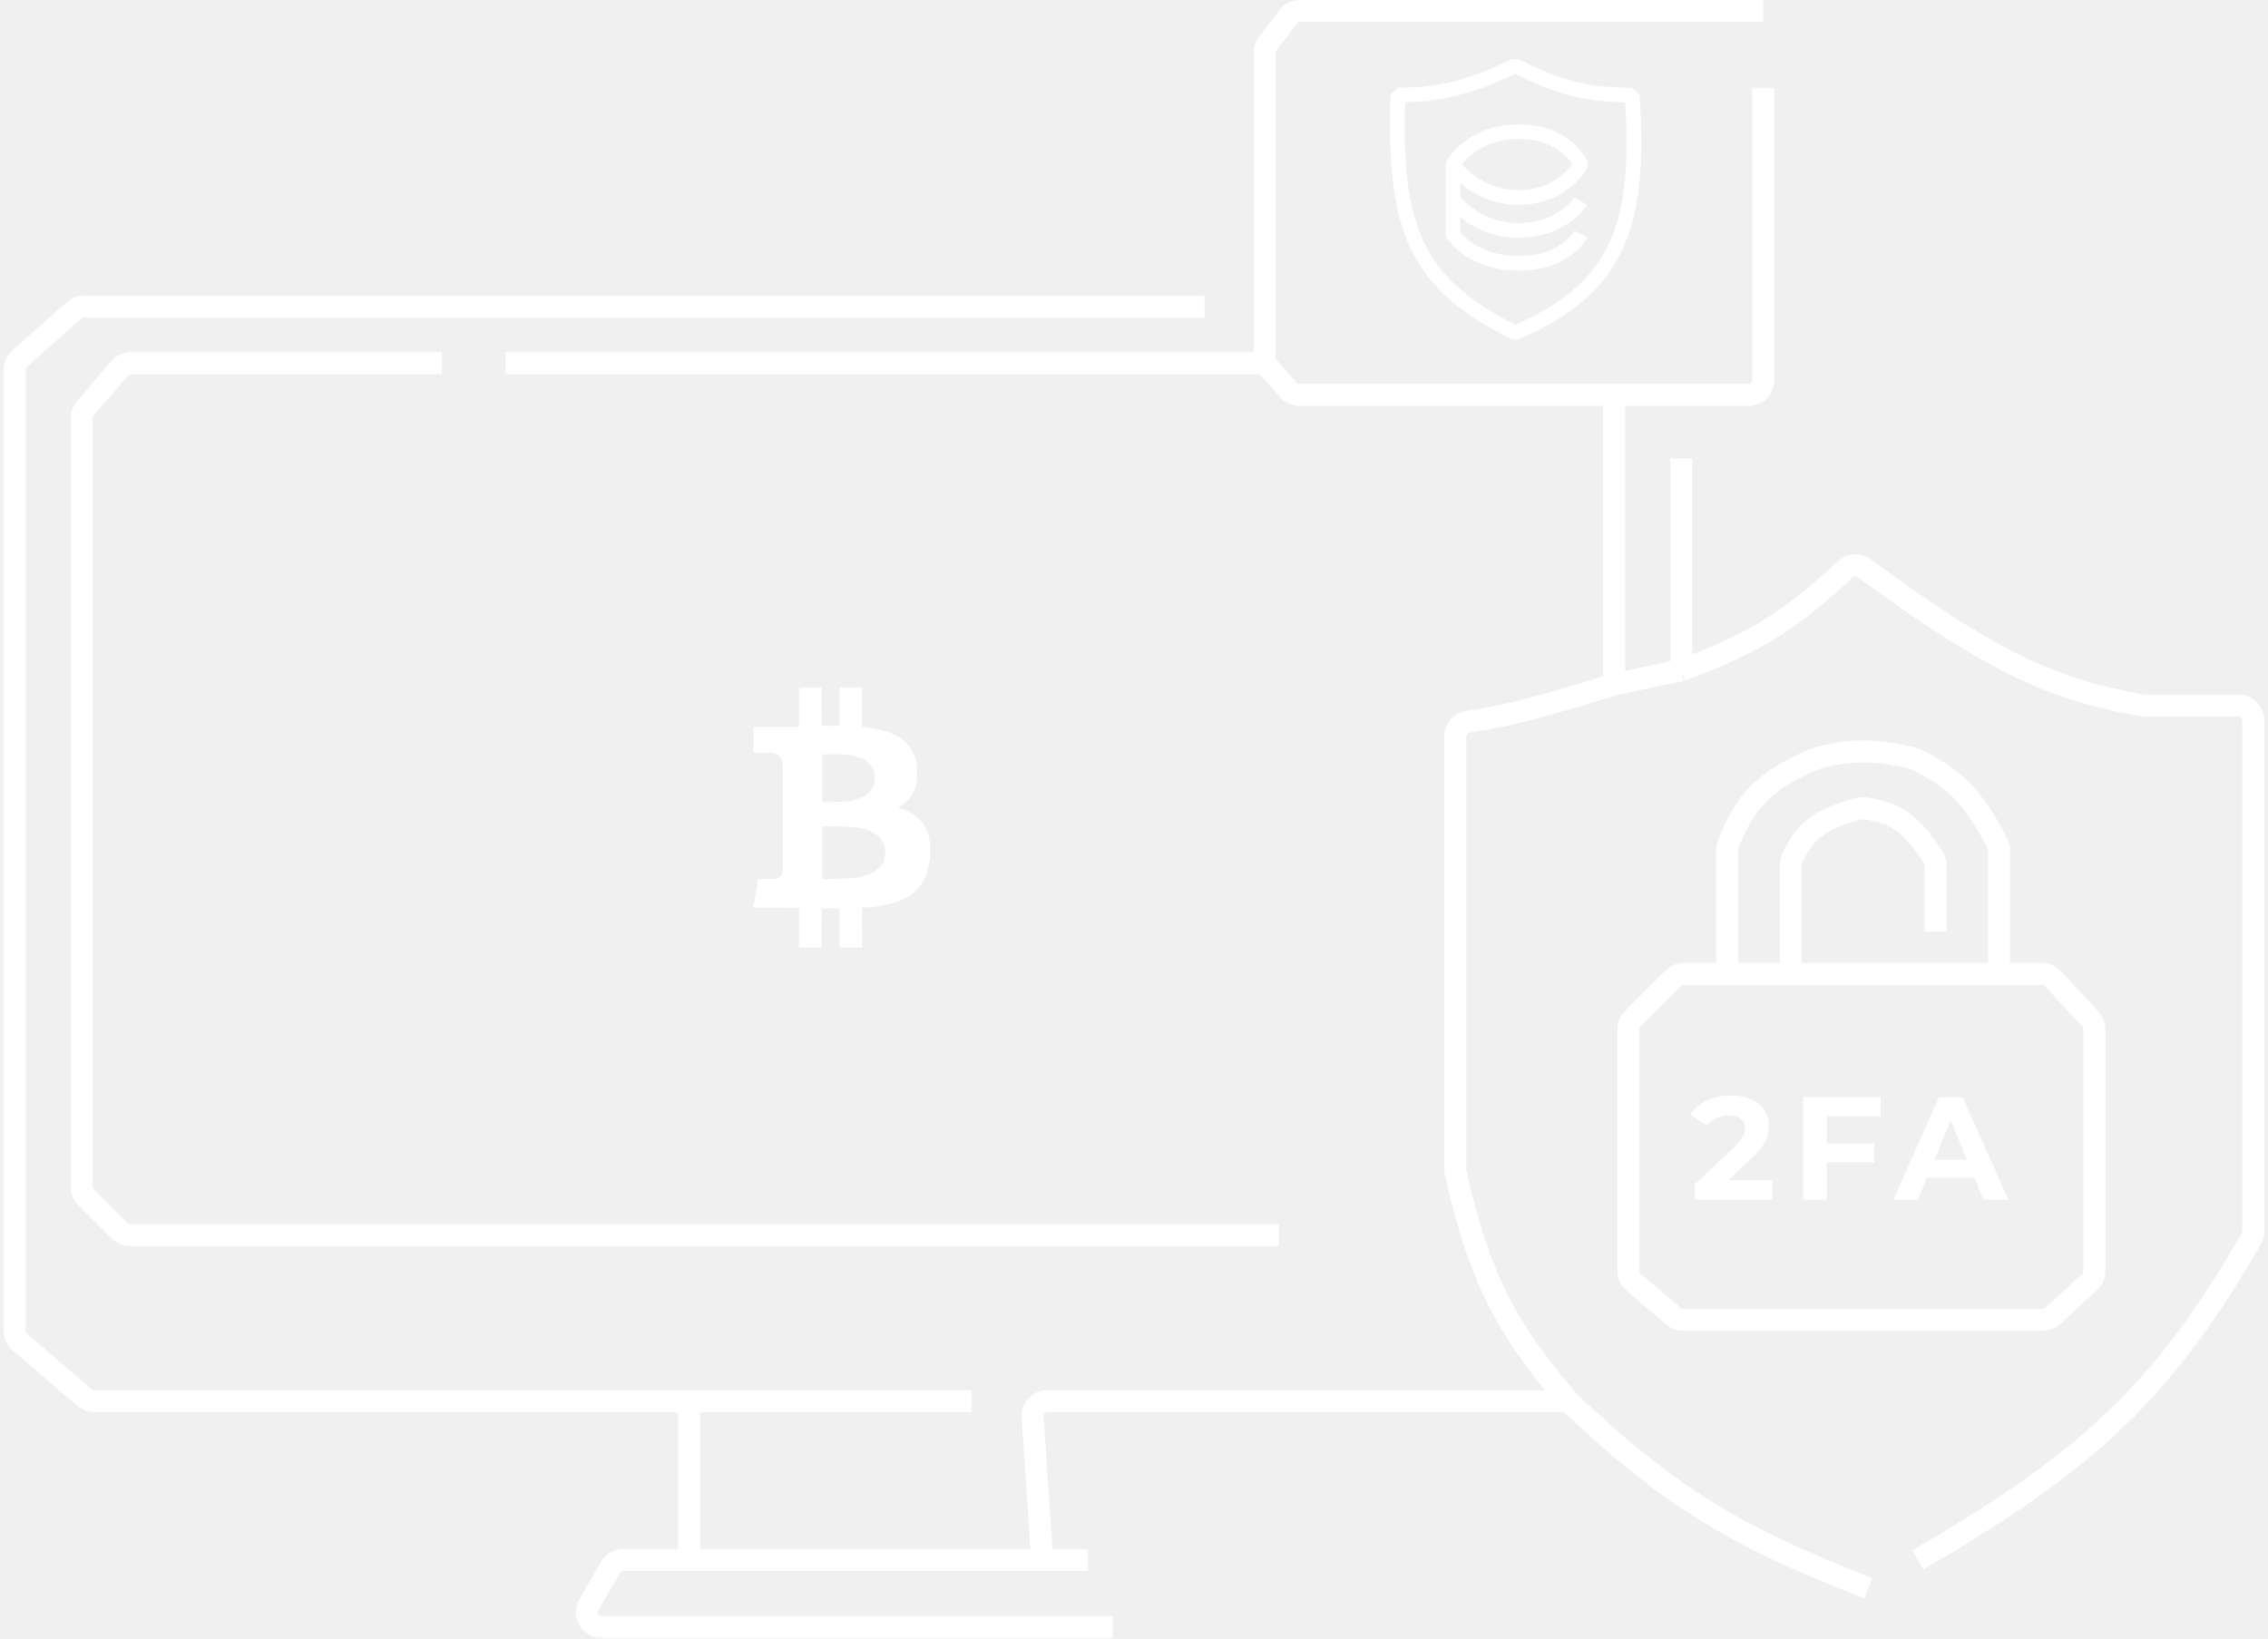
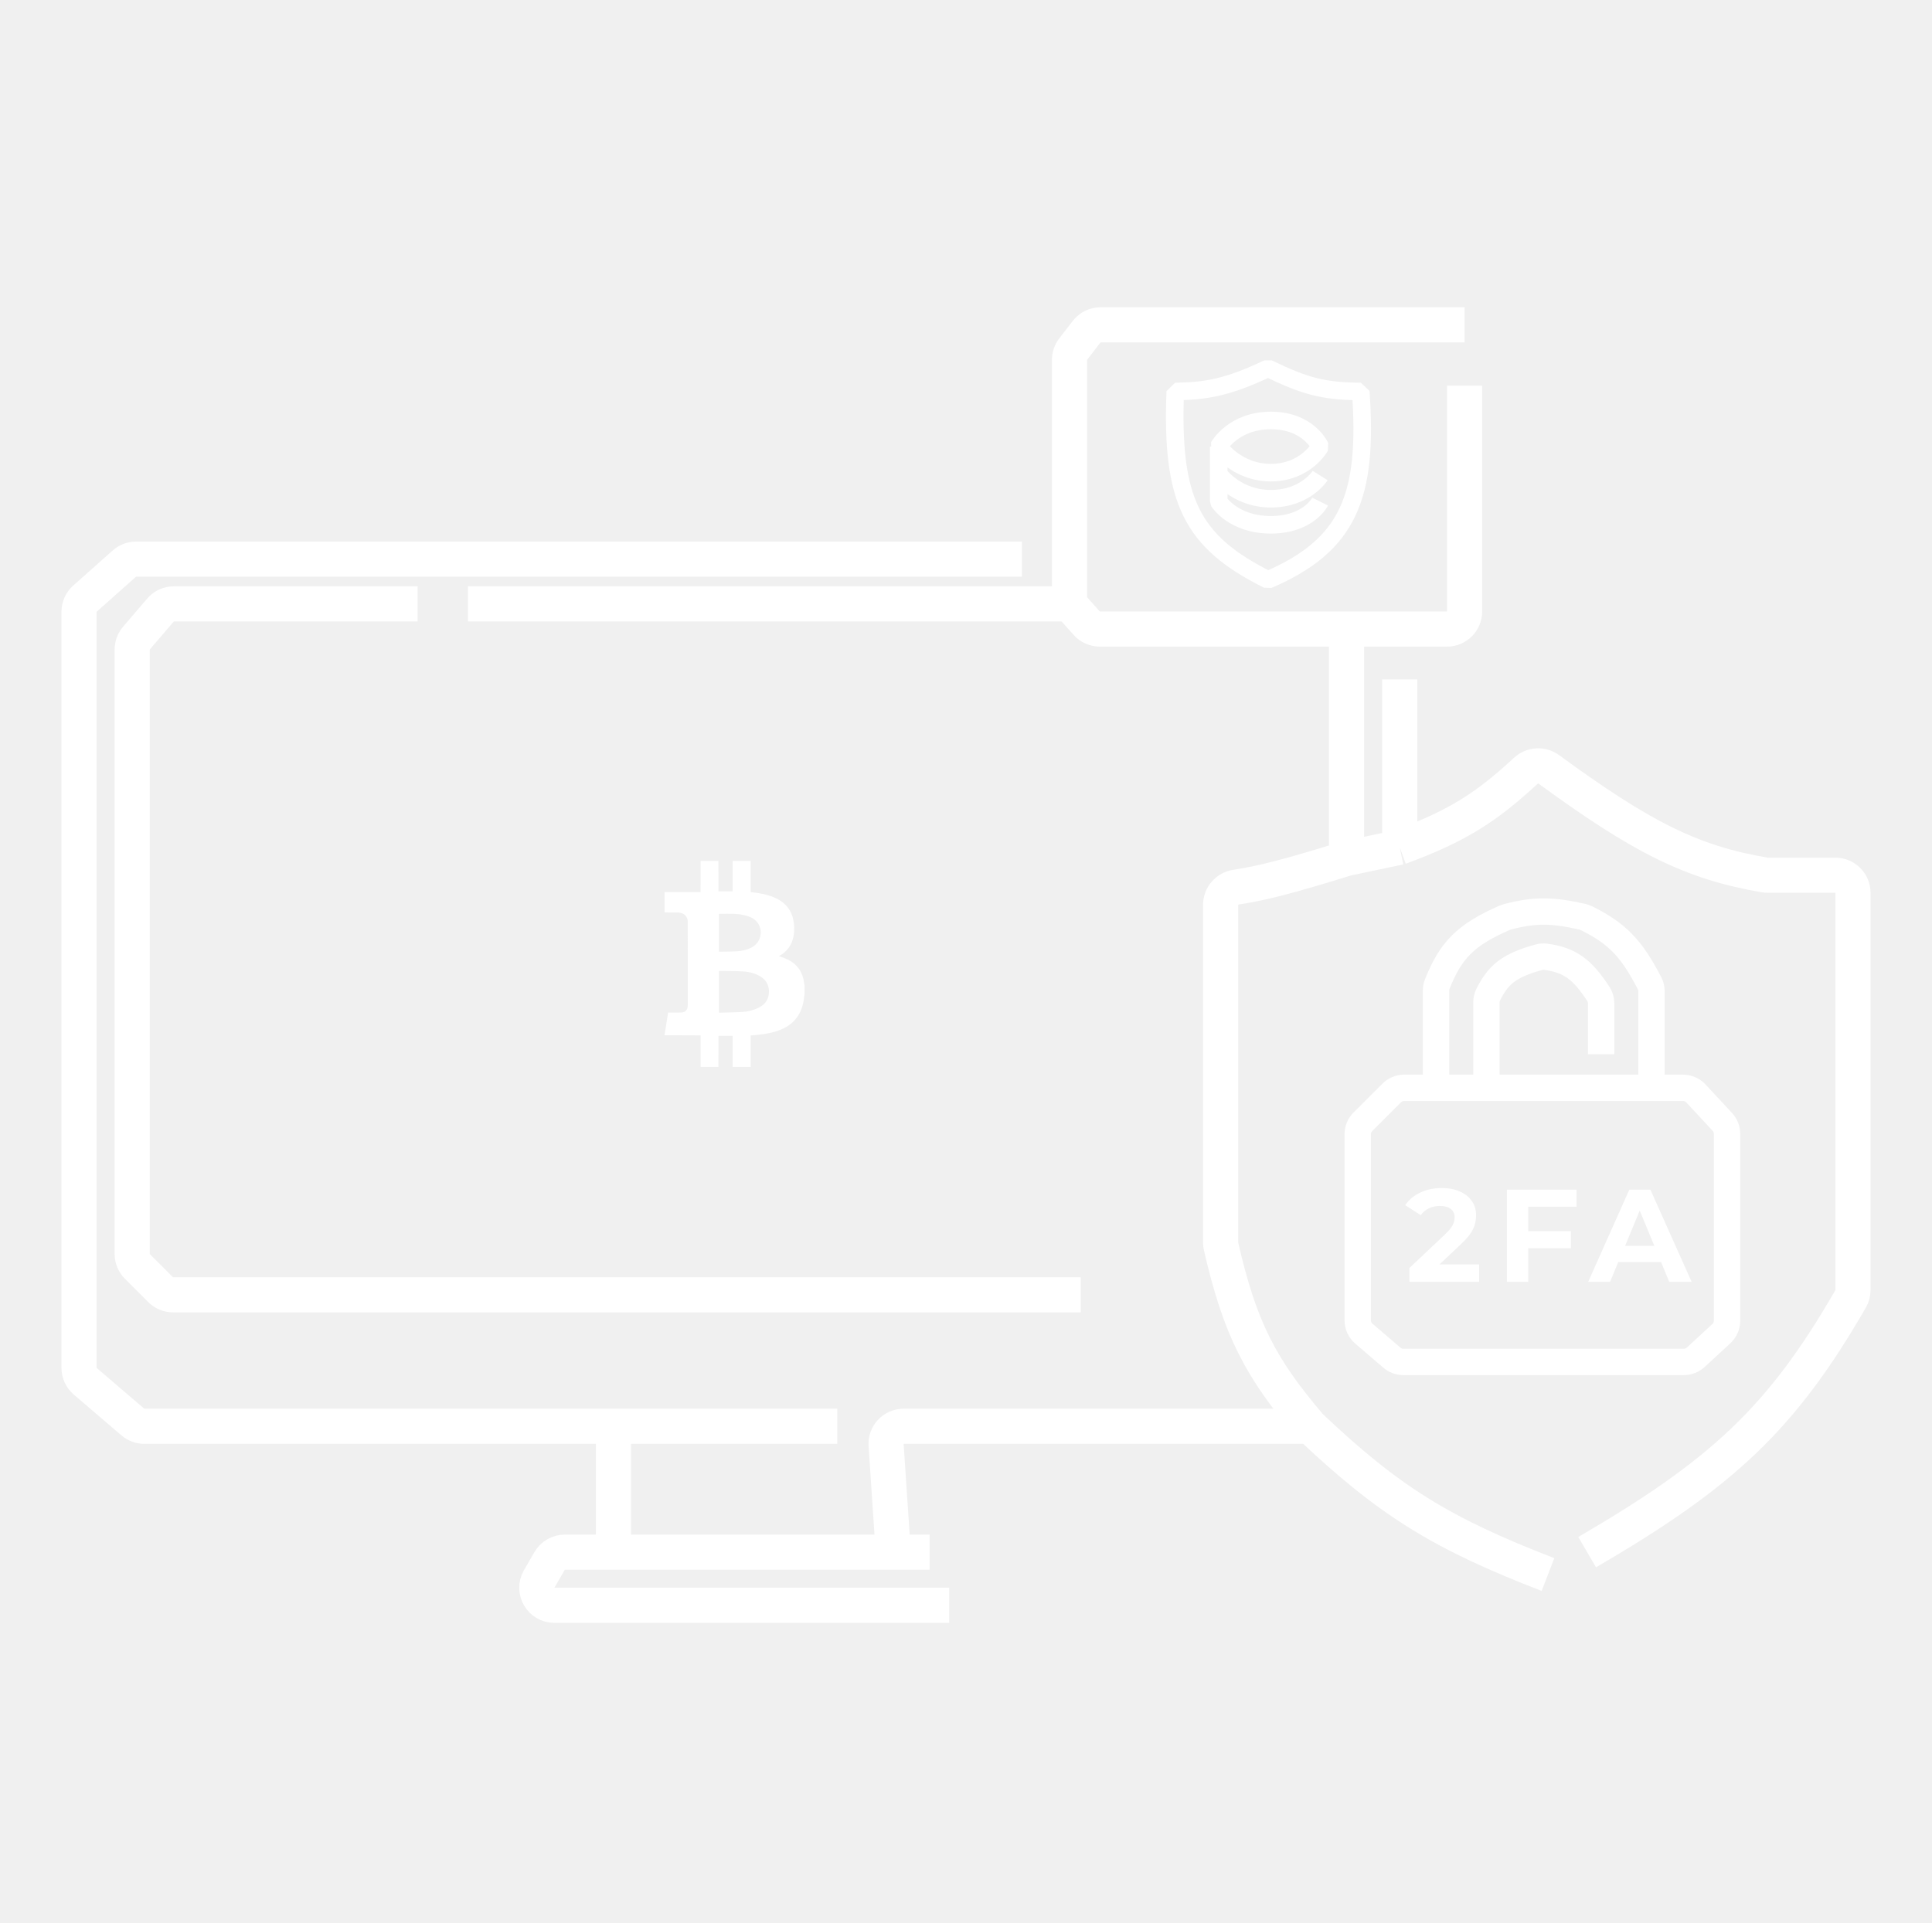
- <svg xmlns="http://www.w3.org/2000/svg" width="310" height="224" viewBox="0 0 310 224" fill="none">
-   <path d="M273.24 133.141H279.125C279.681 133.141 280.212 133.373 280.59 133.78L285.737 139.322C286.08 139.692 286.271 140.178 286.271 140.683V173.772C286.271 174.33 286.038 174.863 285.628 175.241L280.572 179.909C280.202 180.25 279.718 180.439 279.215 180.439H230.06C229.583 180.439 229.121 180.268 228.759 179.958L223.262 175.246C222.819 174.866 222.563 174.311 222.563 173.728V140.726C222.563 140.196 222.774 139.687 223.149 139.312L228.735 133.727C229.11 133.352 229.618 133.141 230.149 133.141H236.077M273.24 133.141V116.24C273.24 115.929 273.166 115.619 273.025 115.341C269.849 109.121 267.352 106.488 261.863 103.801C261.727 103.734 261.581 103.683 261.433 103.65C256.18 102.468 253.226 102.364 248.287 103.662C248.192 103.687 248.096 103.721 248.006 103.76C241.035 106.79 238.543 109.5 236.213 115.418C236.123 115.646 236.077 115.892 236.077 116.138V133.141M273.24 133.141H244.765M236.077 133.141H244.765M244.765 133.141V118.145C244.765 117.85 244.829 117.557 244.959 117.292C246.705 113.729 248.511 112.012 254.063 110.549C254.295 110.488 254.541 110.47 254.779 110.5C259.187 111.056 261.347 112.699 264.245 117.211C264.448 117.527 264.553 117.896 264.553 118.271V127.349" stroke="white" stroke-width="3" />
-   <path d="M152.099 222.428H82.208C80.667 222.428 79.705 220.76 80.477 219.426L83.47 214.256C83.828 213.639 84.487 213.258 85.201 213.258H142.446M148.721 213.258H142.446M142.446 213.258L141.141 193.673C141.064 192.518 141.979 191.54 143.136 191.54H214.359M94.183 212.293V191.54M94.183 191.54H132.794M94.183 191.54H12.875C12.398 191.54 11.936 191.369 11.574 191.058L2.698 183.451C2.255 183.071 2 182.516 2 181.933V50.544C2 49.972 2.244 49.428 2.671 49.049L10.119 42.428C10.485 42.103 10.958 41.923 11.448 41.923H164.648M214.359 191.54C205.71 181.4 202.224 174.615 198.965 160.391C198.932 160.245 198.915 160.093 198.915 159.944V100.648C198.915 99.636 199.671 98.787 200.674 98.648C205.225 98.018 209.556 97.014 220.633 93.565M214.359 191.54C227.948 204.408 236.939 209.998 255.383 217.119M174.783 168.856H17.79C17.26 168.856 16.751 168.645 16.376 168.27L11.756 163.65C11.381 163.275 11.17 162.766 11.17 162.236V57.142C11.17 56.665 11.341 56.203 11.652 55.841L16.363 50.344C16.743 49.901 17.298 49.645 17.881 49.645H60.399M69.086 49.645H172.852M172.852 49.645V7.182C172.852 6.74 172.999 6.31 173.269 5.96L176.113 2.278C176.492 1.787 177.076 1.5 177.696 1.5H241M172.852 49.645L176.117 53.318C176.496 53.745 177.04 53.989 177.612 53.989H220.633M241 12V51.989C241 53.094 240.105 53.989 239 53.989H220.633M220.633 53.989V93.565M220.633 93.565L229.803 91.635M229.803 91.635V62.677M229.803 91.635C240.409 87.743 245.275 84.305 252.229 77.823C252.939 77.162 254.024 77.097 254.806 77.671C271.276 89.76 279.95 94.254 292.864 96.433C292.972 96.452 293.084 96.461 293.194 96.461H305.99C307.094 96.461 307.99 97.356 307.99 98.461V168.325C307.99 168.673 307.896 169.02 307.723 169.322C295.687 190.27 285.324 199.742 262.14 213.258" stroke="white" stroke-width="3" />
-   <path d="M236.22 161.36L239.44 158.32C241.4 156.5 241.78 155.26 241.78 153.9C241.78 151.36 239.7 149.76 236.58 149.76C234.06 149.76 232.1 150.78 231.02 152.36L233.38 153.88C234.06 152.94 235.08 152.48 236.28 152.48C237.76 152.48 238.52 153.12 238.52 154.22C238.52 154.9 238.3 155.62 237.06 156.8L231.66 161.9V164H242.24V161.36H236.22ZM257.037 152.6V150H246.457V164H249.697V158.9H256.177V156.3H249.697V152.6H257.037ZM271.104 164H274.504L268.244 150H265.044L258.804 164H262.124L263.364 161H269.864L271.104 164ZM264.404 158.54L266.624 153.18L268.844 158.54H264.404Z" fill="white" />
-   <path fill-rule="evenodd" clip-rule="evenodd" d="M112.387 103.132V109.645C112.442 109.651 112.487 109.66 112.531 109.66C113.528 109.638 114.525 109.647 115.52 109.584C116.362 109.531 117.187 109.342 117.959 108.955C119.553 108.155 120.084 106.178 119.089 104.724C118.62 104.039 117.939 103.696 117.197 103.472C115.624 102.998 114.014 103.108 112.387 103.132M112.385 112.985V120.159C112.439 120.165 112.484 120.177 112.528 120.175C113.865 120.136 115.204 120.13 116.537 120.042C117.424 119.983 118.294 119.762 119.113 119.369C119.921 118.98 120.602 118.436 120.87 117.49C121.222 116.254 120.932 114.827 119.63 113.994C118.673 113.382 117.607 113.125 116.515 113.058C115.227 112.978 113.934 112.994 112.644 112.969C112.56 112.968 112.476 112.98 112.385 112.985M103 124.054C103 123.988 103 123.922 103 123.856C103.015 123.829 103.038 123.803 103.042 123.774C103.154 123.062 103.264 122.349 103.376 121.637C103.452 121.146 103.531 120.656 103.61 120.157C103.728 120.157 103.82 120.157 103.912 120.157C104.561 120.156 105.212 120.17 105.861 120.151C106.605 120.129 107.003 119.673 107.003 118.877C107.003 114.092 107.002 109.308 107.002 104.523C107.002 103.778 106.57 103.174 105.891 102.985C105.706 102.934 105.511 102.901 105.32 102.898C104.547 102.885 103.773 102.887 103 102.883V99.379H109.214C109.214 99.244 109.213 99.146 109.214 99.049C109.216 97.366 109.219 95.683 109.222 94H112.286C112.289 95.652 112.291 97.304 112.294 98.956C112.294 99.052 112.294 99.148 112.294 99.236H114.747V94H117.858C117.854 94.049 117.848 94.098 117.848 94.147C117.848 95.832 117.848 97.517 117.849 99.202C117.849 99.258 117.86 99.313 117.866 99.376C118.037 99.396 118.197 99.413 118.358 99.433C119.542 99.579 120.711 99.797 121.828 100.262C123.008 100.754 124.017 101.479 124.672 102.671C125.14 103.522 125.321 104.456 125.355 105.428C125.429 107.57 124.69 109.254 122.887 110.33C122.838 110.359 122.794 110.397 122.73 110.443C123.044 110.547 123.332 110.633 123.614 110.738C125.34 111.38 126.551 112.548 126.975 114.503C127.044 114.821 127.089 115.146 127.144 115.467V116.997C127.098 117.329 127.055 117.661 127.004 117.991C126.648 120.285 125.501 121.942 123.495 122.902C122.082 123.577 120.578 123.844 119.051 124.001C118.654 124.041 118.257 124.073 117.849 124.11C117.849 124.481 117.848 124.826 117.849 125.17C117.852 126.624 117.855 128.078 117.858 129.532H114.747V124.179H112.294C112.294 124.282 112.294 124.379 112.294 124.476C112.291 126.161 112.289 127.846 112.286 129.532H109.222V124.095C109.101 124.095 109.017 124.095 108.933 124.095C107.056 124.087 105.178 124.08 103.3 124.071C103.2 124.071 103.1 124.06 103 124.054" fill="white" />
-   <path d="M223.087 13C224.357 31.001 221.088 39.5 207.088 45.5C193.815 38.909 190.379 31.736 191.087 13C196.364 12.922 200.115 12.322 207.088 9C213.534 12.116 216.651 12.944 223.087 13Z" stroke="white" stroke-width="2" stroke-linejoin="bevel" />
-   <path d="M198.588 22.5C198.588 22.5 201.088 18 207.588 18C214.088 18 216.088 22.5 216.088 22.5C216.088 22.5 213.588 27 207.588 27C201.588 27 198.588 22.5 198.588 22.5ZM198.588 22.5V27.25M198.588 27.25V32C198.588 32 201.088 36 207.588 36C214.088 36 216.088 32 216.088 32M198.588 27.25C198.588 27.25 201.588 31.5 207.588 31.5C213.588 31.5 216.088 27.5 216.088 27.5" stroke="white" stroke-width="2" stroke-linejoin="bevel" />
+ <svg xmlns="http://www.w3.org/2000/svg" width="220" height="219" viewBox="0 0 220 219" fill="none">
+   <path d="M188.06 123.903H191.648C192.204 123.903 192.735 124.135 193.114 124.542L196.128 127.788C196.471 128.158 196.662 128.644 196.662 129.149V150.428C196.662 150.986 196.429 151.519 196.019 151.898L193.095 154.597C192.725 154.938 192.241 155.127 191.738 155.127H159.806C159.328 155.127 158.867 154.956 158.504 154.646L155.304 151.903C154.861 151.523 154.605 150.968 154.605 150.384V129.192C154.605 128.662 154.816 128.153 155.191 127.778L158.48 124.489C158.855 124.114 159.364 123.903 159.894 123.903H163.527M188.06 123.903V112.908C188.06 112.596 187.987 112.287 187.845 112.01C185.796 108.032 184.152 106.31 180.619 104.568C180.483 104.501 180.338 104.451 180.19 104.418C176.786 103.658 174.844 103.593 171.636 104.43C171.541 104.455 171.445 104.488 171.355 104.527C166.834 106.5 165.183 108.274 163.662 112.087C163.571 112.315 163.527 112.559 163.527 112.805V123.903M188.06 123.903H169.262M163.527 123.903H169.262M169.262 123.903V114.156C169.262 113.861 169.325 113.568 169.458 113.304C170.578 111.069 171.78 109.961 175.283 109.02C175.514 108.958 175.757 108.941 175.995 108.973C178.77 109.348 180.181 110.409 182.015 113.222C182.22 113.537 182.325 113.907 182.325 114.282V120.08" stroke="white" stroke-width="3" />
+   <path d="M108.088 182.846H63.128C61.587 182.846 60.625 181.178 61.397 179.844L62.586 177.791C62.944 177.173 63.603 176.793 64.317 176.793H101.716M105.858 176.793H101.716M101.716 176.793L100.902 164.588C100.825 163.434 101.741 162.455 102.898 162.455H149.189M69.855 176.156V162.455M69.855 162.455H95.344M69.855 162.455H16.431C15.953 162.455 15.492 162.284 15.129 161.974L9.698 157.319C9.255 156.939 9 156.384 9 155.8V69.681C9 69.11 9.244 68.566 9.671 68.187L14.167 64.191C14.533 63.865 15.006 63.685 15.495 63.685H116.372M149.189 162.455C143.495 155.779 141.191 151.306 139.044 141.967C139.011 141.822 138.994 141.67 138.994 141.521V103.055C138.994 102.043 139.751 101.198 140.751 101.046C143.558 100.622 146.503 99.903 153.331 97.777M149.189 162.455C158.16 170.95 164.096 174.641 176.271 179.342M123.063 147.48H19.705C19.175 147.48 18.666 147.27 18.291 146.895L15.639 144.243C15.264 143.868 15.054 143.359 15.054 142.829V73.984C15.054 73.506 15.224 73.045 15.535 72.682L18.278 69.482C18.658 69.038 19.213 68.783 19.797 68.783H47.552M53.287 68.783H121.789M121.789 68.783V40.983C121.789 40.541 121.935 40.111 122.206 39.761L123.737 37.778C124.116 37.287 124.7 37 125.32 37H166.776M121.789 68.783L123.741 70.98C124.12 71.406 124.664 71.651 125.236 71.651H153.331M166.776 43.932V69.651C166.776 70.755 165.881 71.651 164.776 71.651H153.331M153.331 71.651V97.777M153.331 97.777L159.385 96.503M159.385 96.503V77.386M159.385 96.503C166.172 94.012 169.398 91.803 173.771 87.773C174.484 87.115 175.568 87.049 176.351 87.622C186.903 95.332 192.585 98.24 200.959 99.661C201.067 99.68 201.178 99.689 201.289 99.689H209C210.105 99.689 211 100.584 211 101.689V146.95C211 147.297 210.907 147.644 210.733 147.945C202.826 161.665 195.979 167.904 180.732 176.793" stroke="white" stroke-width="4" />
+   <path d="M168.43 144.02V146H160.495V144.425L164.545 140.6C164.975 140.19 165.265 139.84 165.415 139.55C165.565 139.25 165.64 138.955 165.64 138.665C165.64 138.245 165.495 137.925 165.205 137.705C164.925 137.475 164.51 137.36 163.96 137.36C163.5 137.36 163.085 137.45 162.715 137.63C162.345 137.8 162.035 138.06 161.785 138.41L160.015 137.27C160.425 136.66 160.99 136.185 161.71 135.845C162.43 135.495 163.255 135.32 164.185 135.32C164.965 135.32 165.645 135.45 166.225 135.71C166.815 135.96 167.27 136.32 167.59 136.79C167.92 137.25 168.085 137.795 168.085 138.425C168.085 138.995 167.965 139.53 167.725 140.03C167.485 140.53 167.02 141.1 166.33 141.74L163.915 144.02H168.43ZM174.023 137.45V140.225H178.883V142.175H174.023V146H171.593V135.5H179.528V137.45H174.023ZM189.148 143.75H184.273L183.343 146H180.853L185.533 135.5H187.933L192.628 146H190.078L189.148 143.75ZM188.383 141.905L186.718 137.885L185.053 141.905H188.383Z" fill="white" />
+   <path fill-rule="evenodd" clip-rule="evenodd" d="M81.872 104.093V108.392C81.909 108.396 81.938 108.403 81.967 108.402C82.625 108.388 83.284 108.393 83.94 108.352C84.496 108.317 85.041 108.192 85.551 107.937C86.603 107.409 86.953 106.104 86.296 105.144C85.987 104.691 85.537 104.465 85.048 104.317C84.009 104.004 82.946 104.077 81.872 104.093M81.871 110.597V115.333C81.907 115.337 81.936 115.345 81.966 115.344C82.848 115.318 83.732 115.314 84.612 115.256C85.198 115.217 85.772 115.071 86.312 114.811C86.846 114.555 87.295 114.196 87.473 113.571C87.704 112.755 87.513 111.813 86.654 111.263C86.022 110.859 85.318 110.69 84.597 110.645C83.747 110.593 82.894 110.603 82.042 110.587C81.986 110.586 81.931 110.593 81.871 110.597M75.675 117.904C75.675 117.861 75.675 117.817 75.675 117.774C75.685 117.756 75.7 117.739 75.703 117.72C75.777 117.249 75.85 116.779 75.923 116.308C75.974 115.984 76.026 115.661 76.078 115.331C76.156 115.331 76.216 115.331 76.277 115.331C76.706 115.331 77.135 115.34 77.564 115.327C78.055 115.313 78.318 115.012 78.318 114.486C78.318 111.328 78.317 108.169 78.317 105.011C78.317 104.519 78.032 104.12 77.584 103.996C77.462 103.962 77.333 103.94 77.207 103.938C76.696 103.929 76.186 103.931 75.675 103.928V101.615H79.777C79.777 101.526 79.777 101.461 79.777 101.397C79.779 100.286 79.781 99.175 79.783 98.064H81.806C81.807 99.154 81.809 100.245 81.811 101.336C81.811 101.399 81.811 101.463 81.811 101.52H83.43V98.064H85.484C85.481 98.096 85.477 98.129 85.477 98.161C85.477 99.274 85.477 100.386 85.478 101.498C85.478 101.535 85.485 101.571 85.489 101.613C85.602 101.626 85.708 101.638 85.814 101.651C86.596 101.747 87.367 101.891 88.104 102.198C88.883 102.523 89.55 103.001 89.982 103.788C90.291 104.35 90.411 104.967 90.433 105.608C90.482 107.022 89.994 108.134 88.804 108.844C88.772 108.864 88.742 108.889 88.7 108.919C88.907 108.988 89.097 109.044 89.284 109.113C90.423 109.538 91.223 110.308 91.503 111.599C91.548 111.809 91.577 112.023 91.614 112.236V113.245C91.583 113.464 91.555 113.684 91.521 113.902C91.286 115.416 90.529 116.51 89.205 117.143C88.272 117.589 87.279 117.766 86.271 117.869C86.009 117.896 85.747 117.917 85.478 117.941C85.478 118.186 85.478 118.414 85.478 118.641C85.48 119.601 85.482 120.561 85.484 121.52H83.43V117.987H81.811C81.811 118.054 81.811 118.119 81.811 118.183C81.809 119.295 81.807 120.408 81.806 121.52H79.783V117.931C79.703 117.931 79.647 117.931 79.592 117.931C78.353 117.926 77.113 117.921 75.873 117.915C75.807 117.915 75.741 117.908 75.675 117.904" fill="white" />
+   <path d="M154.952 44.592C155.789 56.475 153.631 62.086 144.389 66.047C135.627 61.696 133.359 56.96 133.827 44.592C137.31 44.541 139.786 44.144 144.389 41.951C148.645 44.008 150.702 44.554 154.952 44.592Z" stroke="white" stroke-width="2" stroke-linejoin="bevel" />
+   <path d="M138.778 50.863C138.778 50.863 140.429 47.893 144.72 47.893C149.011 47.893 150.331 50.863 150.331 50.863C150.331 50.863 148.681 53.834 144.72 53.834C140.759 53.834 138.778 50.863 138.778 50.863ZM138.778 50.863V53.999M138.778 53.999V57.135C138.778 57.135 140.429 59.775 144.72 59.775C149.011 59.775 150.331 57.135 150.331 57.135M138.778 53.999C138.778 53.999 140.759 56.805 144.72 56.805C148.681 56.805 150.331 54.164 150.331 54.164" stroke="white" stroke-width="2" stroke-linejoin="bevel" />
</svg>
